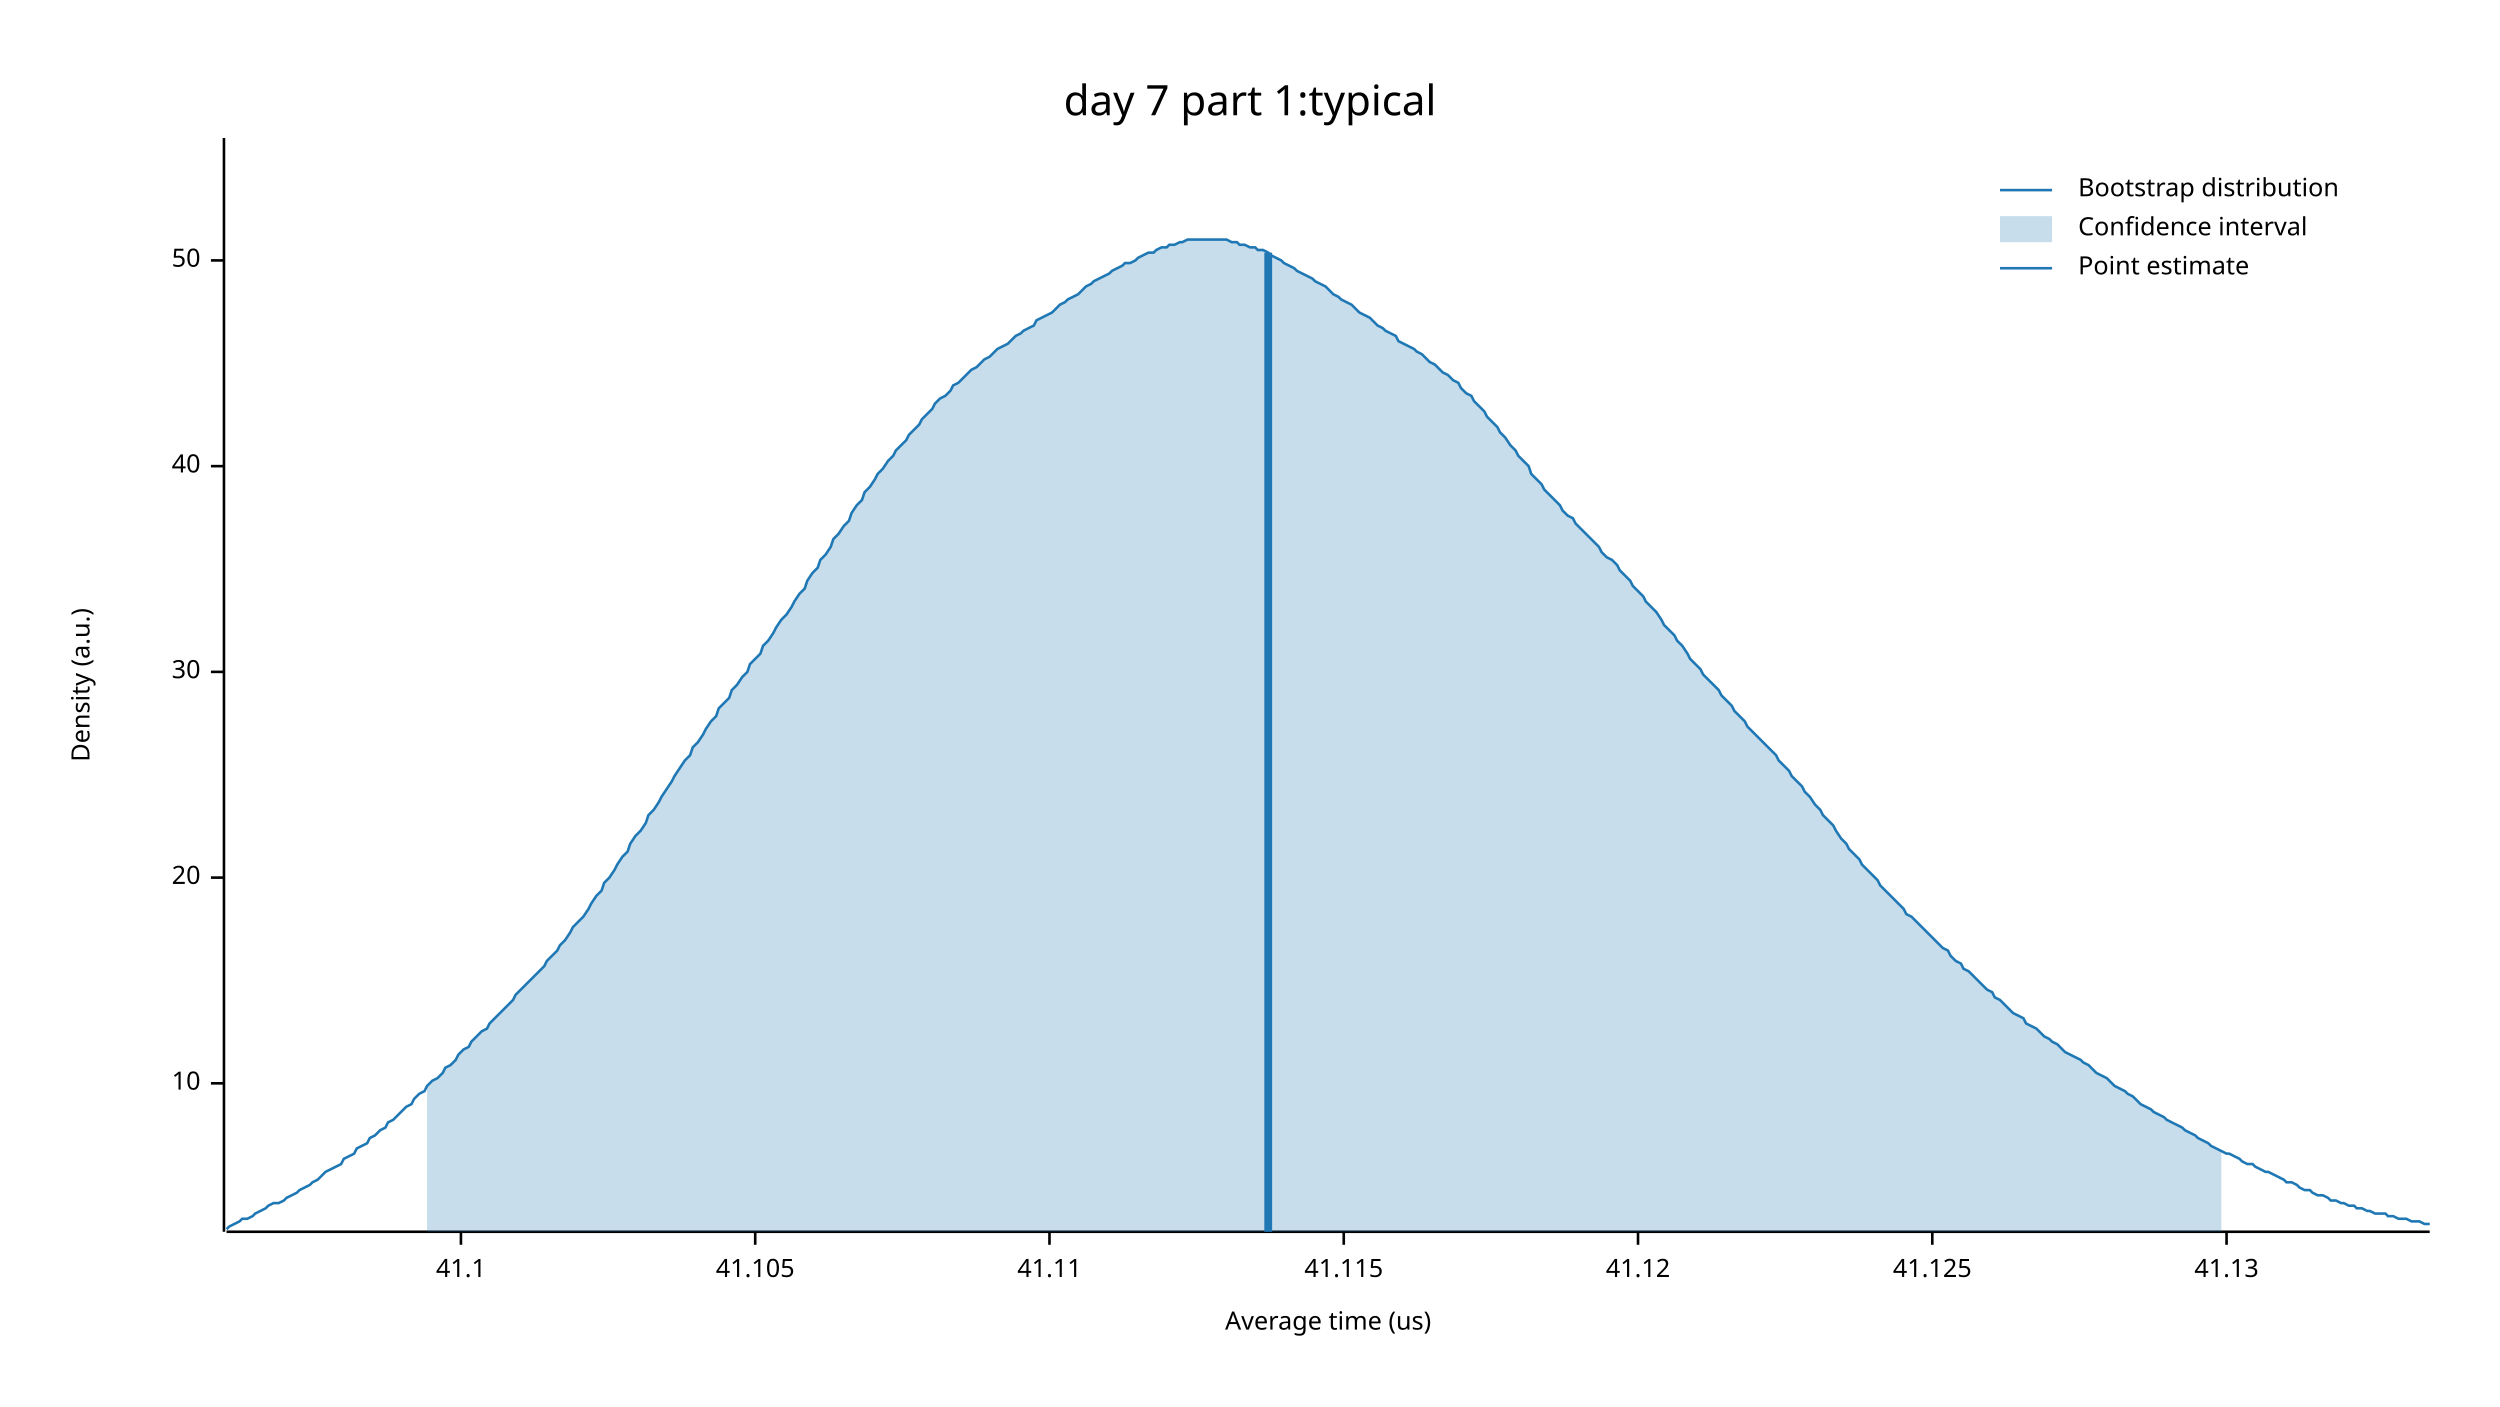
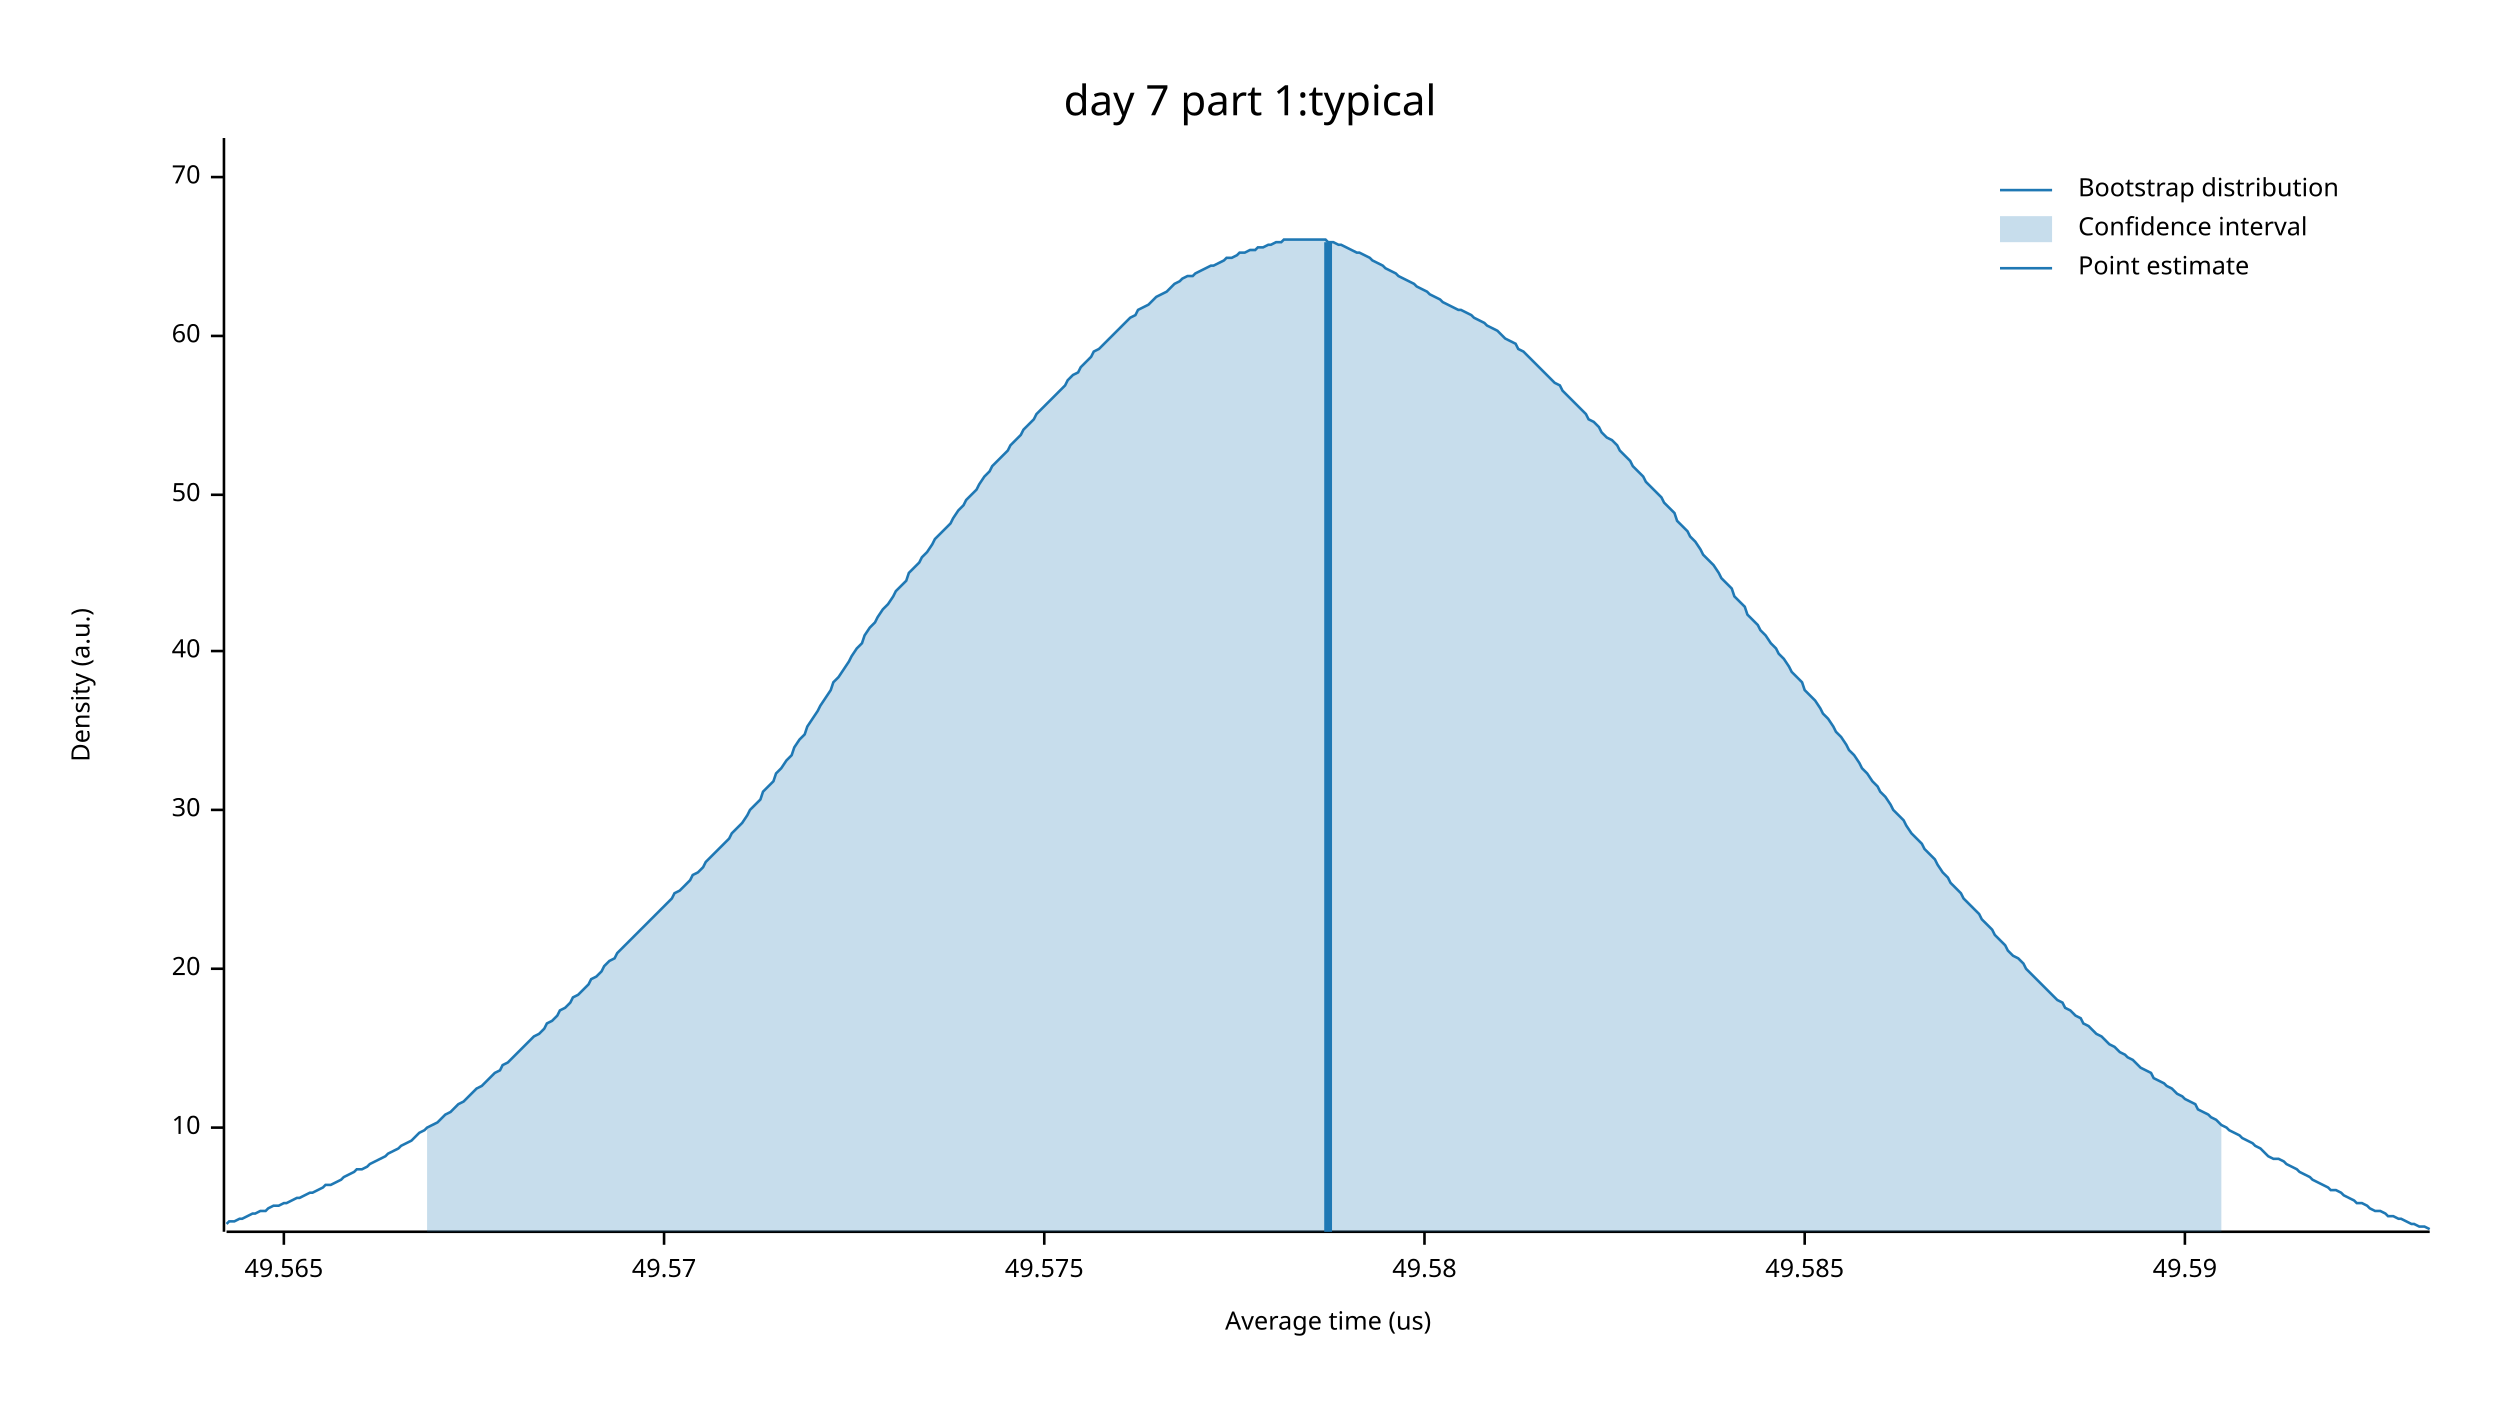
<svg xmlns="http://www.w3.org/2000/svg" width="960" height="540" viewBox="0 0 960 540">
  <text x="480" y="32" dy="0.76em" text-anchor="middle" font-family="sans-serif" font-size="16.129" opacity="1" fill="#000000">
day 7 part 1:typical
</text>
  <text x="27" y="263" dy="0.76em" text-anchor="middle" font-family="sans-serif" font-size="9.677" opacity="1" fill="#000000" transform="rotate(270, 27, 263)">
Density (a.u.)
</text>
  <text x="510" y="513" dy="-0.5ex" text-anchor="middle" font-family="sans-serif" font-size="9.677" opacity="1" fill="#000000">
Average time (us)
</text>
  <polyline fill="none" opacity="1" stroke="#000000" stroke-width="1" points="86,53 86,473 " />
-   <text x="77" y="416" dy="0.5ex" text-anchor="end" font-family="sans-serif" font-size="9.677" opacity="1" fill="#000000">
+   <text x="77" y="433" dy="0.5ex" text-anchor="end" font-family="sans-serif" font-size="9.677" opacity="1" fill="#000000">
10
</text>
-   <polyline fill="none" opacity="1" stroke="#000000" stroke-width="1" points="81,416 86,416 " />
-   <text x="77" y="337" dy="0.5ex" text-anchor="end" font-family="sans-serif" font-size="9.677" opacity="1" fill="#000000">
+   <polyline fill="none" opacity="1" stroke="#000000" stroke-width="1" points="81,433 86,433 " />
+   <text x="77" y="372" dy="0.5ex" text-anchor="end" font-family="sans-serif" font-size="9.677" opacity="1" fill="#000000">
20
</text>
-   <polyline fill="none" opacity="1" stroke="#000000" stroke-width="1" points="81,337 86,337 " />
-   <text x="77" y="258" dy="0.5ex" text-anchor="end" font-family="sans-serif" font-size="9.677" opacity="1" fill="#000000">
+   <polyline fill="none" opacity="1" stroke="#000000" stroke-width="1" points="81,372 86,372 " />
+   <text x="77" y="311" dy="0.5ex" text-anchor="end" font-family="sans-serif" font-size="9.677" opacity="1" fill="#000000">
30
</text>
-   <polyline fill="none" opacity="1" stroke="#000000" stroke-width="1" points="81,258 86,258 " />
-   <text x="77" y="179" dy="0.5ex" text-anchor="end" font-family="sans-serif" font-size="9.677" opacity="1" fill="#000000">
+   <polyline fill="none" opacity="1" stroke="#000000" stroke-width="1" points="81,311 86,311 " />
+   <text x="77" y="250" dy="0.5ex" text-anchor="end" font-family="sans-serif" font-size="9.677" opacity="1" fill="#000000">
40
</text>
-   <polyline fill="none" opacity="1" stroke="#000000" stroke-width="1" points="81,179 86,179 " />
-   <text x="77" y="100" dy="0.5ex" text-anchor="end" font-family="sans-serif" font-size="9.677" opacity="1" fill="#000000">
+   <polyline fill="none" opacity="1" stroke="#000000" stroke-width="1" points="81,250 86,250 " />
+   <text x="77" y="190" dy="0.5ex" text-anchor="end" font-family="sans-serif" font-size="9.677" opacity="1" fill="#000000">
50
</text>
-   <polyline fill="none" opacity="1" stroke="#000000" stroke-width="1" points="81,100 86,100 " />
+   <polyline fill="none" opacity="1" stroke="#000000" stroke-width="1" points="81,190 86,190 " />
+   <text x="77" y="129" dy="0.5ex" text-anchor="end" font-family="sans-serif" font-size="9.677" opacity="1" fill="#000000">
+ 60
+ </text>
+   <polyline fill="none" opacity="1" stroke="#000000" stroke-width="1" points="81,129 86,129 " />
+   <text x="77" y="68" dy="0.5ex" text-anchor="end" font-family="sans-serif" font-size="9.677" opacity="1" fill="#000000">
+ 70
+ </text>
+   <polyline fill="none" opacity="1" stroke="#000000" stroke-width="1" points="81,68 86,68 " />
  <polyline fill="none" opacity="1" stroke="#000000" stroke-width="1" points="87,473 933,473 " />
-   <text x="177" y="483" dy="0.76em" text-anchor="middle" font-family="sans-serif" font-size="9.677" opacity="1" fill="#000000">
- 41.1
+   <text x="109" y="483" dy="0.76em" text-anchor="middle" font-family="sans-serif" font-size="9.677" opacity="1" fill="#000000">
+ 49.565
</text>
-   <polyline fill="none" opacity="1" stroke="#000000" stroke-width="1" points="177,473 177,478 " />
-   <text x="290" y="483" dy="0.76em" text-anchor="middle" font-family="sans-serif" font-size="9.677" opacity="1" fill="#000000">
- 41.105
+   <polyline fill="none" opacity="1" stroke="#000000" stroke-width="1" points="109,473 109,478 " />
+   <text x="255" y="483" dy="0.76em" text-anchor="middle" font-family="sans-serif" font-size="9.677" opacity="1" fill="#000000">
+ 49.57
</text>
-   <polyline fill="none" opacity="1" stroke="#000000" stroke-width="1" points="290,473 290,478 " />
-   <text x="403" y="483" dy="0.76em" text-anchor="middle" font-family="sans-serif" font-size="9.677" opacity="1" fill="#000000">
- 41.11
+   <polyline fill="none" opacity="1" stroke="#000000" stroke-width="1" points="255,473 255,478 " />
+   <text x="401" y="483" dy="0.76em" text-anchor="middle" font-family="sans-serif" font-size="9.677" opacity="1" fill="#000000">
+ 49.575
</text>
-   <polyline fill="none" opacity="1" stroke="#000000" stroke-width="1" points="403,473 403,478 " />
-   <text x="516" y="483" dy="0.76em" text-anchor="middle" font-family="sans-serif" font-size="9.677" opacity="1" fill="#000000">
- 41.115
+   <polyline fill="none" opacity="1" stroke="#000000" stroke-width="1" points="401,473 401,478 " />
+   <text x="547" y="483" dy="0.76em" text-anchor="middle" font-family="sans-serif" font-size="9.677" opacity="1" fill="#000000">
+ 49.58
</text>
-   <polyline fill="none" opacity="1" stroke="#000000" stroke-width="1" points="516,473 516,478 " />
-   <text x="629" y="483" dy="0.76em" text-anchor="middle" font-family="sans-serif" font-size="9.677" opacity="1" fill="#000000">
- 41.12
+   <polyline fill="none" opacity="1" stroke="#000000" stroke-width="1" points="547,473 547,478 " />
+   <text x="693" y="483" dy="0.76em" text-anchor="middle" font-family="sans-serif" font-size="9.677" opacity="1" fill="#000000">
+ 49.585
</text>
-   <polyline fill="none" opacity="1" stroke="#000000" stroke-width="1" points="629,473 629,478 " />
-   <text x="742" y="483" dy="0.76em" text-anchor="middle" font-family="sans-serif" font-size="9.677" opacity="1" fill="#000000">
- 41.125
+   <polyline fill="none" opacity="1" stroke="#000000" stroke-width="1" points="693,473 693,478 " />
+   <text x="839" y="483" dy="0.76em" text-anchor="middle" font-family="sans-serif" font-size="9.677" opacity="1" fill="#000000">
+ 49.59
</text>
-   <polyline fill="none" opacity="1" stroke="#000000" stroke-width="1" points="742,473 742,478 " />
-   <text x="855" y="483" dy="0.76em" text-anchor="middle" font-family="sans-serif" font-size="9.677" opacity="1" fill="#000000">
- 41.13
- </text>
-   <polyline fill="none" opacity="1" stroke="#000000" stroke-width="1" points="855,473 855,478 " />
-   <polyline fill="none" opacity="1" stroke="#1F78B4" stroke-width="1" points="87,472 88,471 90,470 92,469 93,468 95,468 97,467 98,466 100,465 102,464 103,463 105,462 107,462 109,461 110,460 112,459 114,458 115,457 117,456 119,455 120,454 122,453 124,451 125,450 127,449 129,448 131,447 132,445 134,444 136,443 137,441 139,440 141,439 142,437 144,436 146,434 148,433 149,431 151,430 153,428 154,427 156,425 158,424 159,422 161,420 163,419 164,417 166,415 168,414 170,412 171,410 173,409 175,407 176,405 178,403 180,402 181,400 183,398 185,396 187,395 188,393 190,391 192,389 193,388 195,386 197,384 198,382 200,380 202,378 203,377 205,375 207,373 209,371 210,369 212,367 214,365 215,363 217,361 219,358 220,356 222,354 224,352 226,349 227,347 229,344 231,342 232,339 234,337 236,334 237,332 239,329 241,327 242,324 244,321 246,319 248,316 249,313 251,311 253,308 254,306 256,303 258,300 259,298 261,295 263,292 265,290 266,287 268,285 270,282 271,280 273,277 275,275 276,272 278,270 280,268 281,265 283,263 285,260 287,258 288,255 290,253 292,251 293,248 295,246 297,243 298,241 300,238 302,236 304,233 305,231 307,228 309,226 310,223 312,220 314,218 315,215 317,213 319,210 320,207 322,205 324,202 326,200 327,197 329,194 331,192 332,189 334,187 336,184 337,182 339,180 341,177 343,175 344,173 346,171 348,169 349,167 351,165 353,163 354,161 356,159 358,157 359,155 361,153 363,152 365,150 366,148 368,147 370,145 371,144 373,142 375,141 376,140 378,138 380,137 381,136 383,134 385,133 387,132 388,131 390,129 392,128 393,127 395,126 397,125 398,123 400,122 402,121 404,120 405,119 407,117 409,116 410,115 412,114 414,113 415,112 417,110 419,109 420,108 422,107 424,106 426,105 427,104 429,103 431,102 432,101 434,101 436,100 437,99 439,98 441,97 443,97 444,96 446,95 448,95 449,94 451,94 453,93 454,93 456,92 458,92 459,92 461,92 463,92 465,92 466,92 468,92 470,92 471,92 473,93 475,93 476,94 478,94 480,95 482,95 483,96 485,96 487,97 488,98 490,99 492,100 493,101 495,102 497,103 498,104 500,105 502,106 504,107 505,108 507,109 509,110 510,111 512,113 514,114 515,115 517,116 519,117 521,119 522,120 524,121 526,122 527,123 529,125 531,126 532,127 534,128 536,129 537,131 539,132 541,133 543,134 544,135 546,136 548,138 549,139 551,140 553,142 554,143 556,144 558,146 560,147 561,149 563,151 565,152 566,154 568,156 570,158 571,160 573,162 575,164 576,166 578,168 580,171 582,173 583,175 585,177 587,179 588,182 590,184 592,186 593,188 595,190 597,192 599,194 600,196 602,198 604,199 605,201 607,203 609,205 610,206 612,208 614,210 615,212 617,214 619,215 621,217 622,219 624,221 626,223 627,225 629,227 631,229 632,231 634,233 636,235 638,238 639,240 641,242 643,244 644,246 646,248 648,251 649,253 651,255 653,257 654,259 656,261 658,263 660,265 661,267 663,269 665,271 666,273 668,275 670,277 671,279 673,281 675,283 676,284 678,286 680,288 682,290 683,292 685,294 687,296 688,298 690,300 692,302 693,304 695,306 697,309 699,311 700,313 702,315 704,317 705,319 707,322 709,324 710,326 712,328 714,330 715,332 717,334 719,336 721,338 722,340 724,342 726,344 727,345 729,347 731,349 732,351 734,352 736,354 738,356 739,357 741,359 743,361 744,362 746,364 748,365 749,367 751,369 753,370 754,372 756,373 758,375 760,377 761,378 763,380 765,381 766,383 768,384 770,386 771,387 773,389 775,390 777,391 778,393 780,394 782,395 783,396 785,398 787,399 788,400 790,401 792,403 793,404 795,405 797,406 799,407 800,408 802,409 804,411 805,412 807,413 809,414 810,415 812,417 814,418 816,419 817,420 819,421 821,423 822,424 824,425 826,426 827,427 829,428 831,429 832,430 834,431 836,432 838,433 839,434 841,435 843,436 844,437 846,438 848,439 849,440 851,441 853,442 855,443 856,443 858,444 860,445 861,446 863,447 865,447 866,448 868,449 870,450 871,450 873,451 875,452 877,453 878,454 880,454 882,455 883,456 885,457 887,457 888,458 890,459 892,459 894,460 895,461 897,461 899,462 900,462 902,463 904,463 905,464 907,464 909,465 910,465 912,466 914,466 916,466 917,467 919,467 921,468 922,468 924,468 926,469 927,469 929,469 931,470 933,470 " />
-   <polygon opacity="0.25" fill="#1F78B4" points="164,417 166,415 168,414 170,412 171,410 173,409 175,407 176,405 178,403 180,402 181,400 183,398 185,396 187,395 188,393 190,391 192,389 193,388 195,386 197,384 198,382 200,380 202,378 203,377 205,375 207,373 209,371 210,369 212,367 214,365 215,363 217,361 219,358 220,356 222,354 224,352 226,349 227,347 229,344 231,342 232,339 234,337 236,334 237,332 239,329 241,327 242,324 244,321 246,319 248,316 249,313 251,311 253,308 254,306 256,303 258,300 259,298 261,295 263,292 265,290 266,287 268,285 270,282 271,280 273,277 275,275 276,272 278,270 280,268 281,265 283,263 285,260 287,258 288,255 290,253 292,251 293,248 295,246 297,243 298,241 300,238 302,236 304,233 305,231 307,228 309,226 310,223 312,220 314,218 315,215 317,213 319,210 320,207 322,205 324,202 326,200 327,197 329,194 331,192 332,189 334,187 336,184 337,182 339,180 341,177 343,175 344,173 346,171 348,169 349,167 351,165 353,163 354,161 356,159 358,157 359,155 361,153 363,152 365,150 366,148 368,147 370,145 371,144 373,142 375,141 376,140 378,138 380,137 381,136 383,134 385,133 387,132 388,131 390,129 392,128 393,127 395,126 397,125 398,123 400,122 402,121 404,120 405,119 407,117 409,116 410,115 412,114 414,113 415,112 417,110 419,109 420,108 422,107 424,106 426,105 427,104 429,103 431,102 432,101 434,101 436,100 437,99 439,98 441,97 443,97 444,96 446,95 448,95 449,94 451,94 453,93 454,93 456,92 458,92 459,92 461,92 463,92 465,92 466,92 468,92 470,92 471,92 473,93 475,93 476,94 478,94 480,95 482,95 483,96 485,96 487,97 488,98 490,99 492,100 493,101 495,102 497,103 498,104 500,105 502,106 504,107 505,108 507,109 509,110 510,111 512,113 514,114 515,115 517,116 519,117 521,119 522,120 524,121 526,122 527,123 529,125 531,126 532,127 534,128 536,129 537,131 539,132 541,133 543,134 544,135 546,136 548,138 549,139 551,140 553,142 554,143 556,144 558,146 560,147 561,149 563,151 565,152 566,154 568,156 570,158 571,160 573,162 575,164 576,166 578,168 580,171 582,173 583,175 585,177 587,179 588,182 590,184 592,186 593,188 595,190 597,192 599,194 600,196 602,198 604,199 605,201 607,203 609,205 610,206 612,208 614,210 615,212 617,214 619,215 621,217 622,219 624,221 626,223 627,225 629,227 631,229 632,231 634,233 636,235 638,238 639,240 641,242 643,244 644,246 646,248 648,251 649,253 651,255 653,257 654,259 656,261 658,263 660,265 661,267 663,269 665,271 666,273 668,275 670,277 671,279 673,281 675,283 676,284 678,286 680,288 682,290 683,292 685,294 687,296 688,298 690,300 692,302 693,304 695,306 697,309 699,311 700,313 702,315 704,317 705,319 707,322 709,324 710,326 712,328 714,330 715,332 717,334 719,336 721,338 722,340 724,342 726,344 727,345 729,347 731,349 732,351 734,352 736,354 738,356 739,357 741,359 743,361 744,362 746,364 748,365 749,367 751,369 753,370 754,372 756,373 758,375 760,377 761,378 763,380 765,381 766,383 768,384 770,386 771,387 773,389 775,390 777,391 778,393 780,394 782,395 783,396 785,398 787,399 788,400 790,401 792,403 793,404 795,405 797,406 799,407 800,408 802,409 804,411 805,412 807,413 809,414 810,415 812,417 814,418 816,419 817,420 819,421 821,423 822,424 824,425 826,426 827,427 829,428 831,429 832,430 834,431 836,432 838,433 839,434 841,435 843,436 844,437 846,438 848,439 849,440 851,441 853,442 853,473 164,473 " />
-   <polyline fill="none" opacity="1" stroke="#1F78B4" stroke-width="3" points="487,473 487,97 " />
+   <polyline fill="none" opacity="1" stroke="#000000" stroke-width="1" points="839,473 839,478 " />
+   <polyline fill="none" opacity="1" stroke="#1F78B4" stroke-width="1" points="87,470 88,469 90,469 92,468 93,468 95,467 97,466 98,466 100,465 102,465 103,464 105,463 107,463 109,462 110,462 112,461 114,460 115,460 117,459 119,458 120,458 122,457 124,456 125,455 127,455 129,454 131,453 132,452 134,451 136,450 137,449 139,449 141,448 142,447 144,446 146,445 148,444 149,443 151,442 153,441 154,440 156,439 158,438 159,437 161,435 163,434 164,433 166,432 168,431 170,429 171,428 173,427 175,425 176,424 178,423 180,421 181,420 183,418 185,417 187,415 188,414 190,412 192,411 193,409 195,408 197,406 198,405 200,403 202,401 203,400 205,398 207,397 209,395 210,393 212,392 214,390 215,388 217,387 219,385 220,383 222,382 224,380 226,378 227,376 229,375 231,373 232,371 234,369 236,368 237,366 239,364 241,362 242,361 244,359 246,357 248,355 249,354 251,352 253,350 254,349 256,347 258,345 259,343 261,342 263,340 265,338 266,336 268,335 270,333 271,331 273,329 275,327 276,326 278,324 280,322 281,320 283,318 285,316 287,313 288,311 290,309 292,307 293,304 295,302 297,300 298,297 300,295 302,292 304,290 305,287 307,284 309,282 310,279 312,276 314,273 315,271 317,268 319,265 320,262 322,260 324,257 326,254 327,252 329,249 331,247 332,244 334,241 336,239 337,237 339,234 341,232 343,229 344,227 346,225 348,223 349,220 351,218 353,216 354,214 356,212 358,209 359,207 361,205 363,203 365,201 366,199 368,196 370,194 371,192 373,190 375,188 376,186 378,183 380,181 381,179 383,177 385,175 387,173 388,171 390,169 392,167 393,165 395,163 397,161 398,159 400,157 402,155 404,153 405,152 407,150 409,148 410,146 412,144 414,143 415,141 417,139 419,137 420,135 422,134 424,132 426,130 427,129 429,127 431,125 432,124 434,122 436,121 437,119 439,118 441,117 443,115 444,114 446,113 448,112 449,111 451,109 453,108 454,107 456,106 458,106 459,105 461,104 463,103 465,102 466,102 468,101 470,100 471,99 473,99 475,98 476,97 478,97 480,96 482,96 483,95 485,95 487,94 488,94 490,93 492,93 493,92 495,92 497,92 498,92 500,92 502,92 504,92 505,92 507,92 509,92 510,93 512,93 514,94 515,94 517,95 519,96 521,97 522,97 524,98 526,99 527,100 529,101 531,102 532,103 534,104 536,105 537,106 539,107 541,108 543,109 544,110 546,111 548,112 549,113 551,114 553,115 554,116 556,117 558,118 560,119 561,119 563,120 565,121 566,122 568,123 570,124 571,125 573,126 575,127 576,128 578,130 580,131 582,132 583,134 585,135 587,137 588,138 590,140 592,142 593,143 595,145 597,147 599,148 600,150 602,152 604,154 605,155 607,157 609,159 610,161 612,162 614,164 615,166 617,168 619,169 621,171 622,173 624,175 626,177 627,179 629,181 631,183 632,185 634,187 636,189 638,191 639,193 641,195 643,197 644,200 646,202 648,204 649,206 651,208 653,211 654,213 656,215 658,217 660,220 661,222 663,224 665,226 666,229 668,231 670,233 671,236 673,238 675,240 676,242 678,244 680,247 682,249 683,251 685,253 687,256 688,258 690,260 692,262 693,265 695,267 697,269 699,272 700,274 702,276 704,279 705,281 707,283 709,286 710,288 712,290 714,293 715,295 717,297 719,300 721,302 722,304 724,306 726,309 727,311 729,313 731,315 732,317 734,320 736,322 738,324 739,326 741,328 743,330 744,332 746,335 748,337 749,339 751,341 753,343 754,345 756,347 758,349 760,351 761,353 763,355 765,357 766,359 768,361 770,363 771,365 773,367 775,368 777,370 778,372 780,374 782,376 783,377 785,379 787,381 788,382 790,384 792,385 793,387 795,388 797,390 799,391 800,393 802,394 804,396 805,397 807,398 809,400 810,401 812,402 814,404 816,405 817,406 819,407 821,409 822,410 824,411 826,412 827,414 829,415 831,416 832,417 834,418 836,420 838,421 839,422 841,423 843,424 844,426 846,427 848,428 849,429 851,430 853,432 855,433 856,434 858,435 860,436 861,437 863,438 865,439 866,440 868,441 870,443 871,444 873,445 875,445 877,446 878,447 880,448 882,449 883,450 885,451 887,452 888,453 890,454 892,455 894,456 895,457 897,457 899,458 900,459 902,460 904,461 905,462 907,462 909,463 910,464 912,465 914,465 916,466 917,467 919,467 921,468 922,468 924,469 926,470 927,470 929,471 931,471 933,472 " />
+   <polygon opacity="0.25" fill="#1F78B4" points="164,433 166,432 168,431 170,429 171,428 173,427 175,425 176,424 178,423 180,421 181,420 183,418 185,417 187,415 188,414 190,412 192,411 193,409 195,408 197,406 198,405 200,403 202,401 203,400 205,398 207,397 209,395 210,393 212,392 214,390 215,388 217,387 219,385 220,383 222,382 224,380 226,378 227,376 229,375 231,373 232,371 234,369 236,368 237,366 239,364 241,362 242,361 244,359 246,357 248,355 249,354 251,352 253,350 254,349 256,347 258,345 259,343 261,342 263,340 265,338 266,336 268,335 270,333 271,331 273,329 275,327 276,326 278,324 280,322 281,320 283,318 285,316 287,313 288,311 290,309 292,307 293,304 295,302 297,300 298,297 300,295 302,292 304,290 305,287 307,284 309,282 310,279 312,276 314,273 315,271 317,268 319,265 320,262 322,260 324,257 326,254 327,252 329,249 331,247 332,244 334,241 336,239 337,237 339,234 341,232 343,229 344,227 346,225 348,223 349,220 351,218 353,216 354,214 356,212 358,209 359,207 361,205 363,203 365,201 366,199 368,196 370,194 371,192 373,190 375,188 376,186 378,183 380,181 381,179 383,177 385,175 387,173 388,171 390,169 392,167 393,165 395,163 397,161 398,159 400,157 402,155 404,153 405,152 407,150 409,148 410,146 412,144 414,143 415,141 417,139 419,137 420,135 422,134 424,132 426,130 427,129 429,127 431,125 432,124 434,122 436,121 437,119 439,118 441,117 443,115 444,114 446,113 448,112 449,111 451,109 453,108 454,107 456,106 458,106 459,105 461,104 463,103 465,102 466,102 468,101 470,100 471,99 473,99 475,98 476,97 478,97 480,96 482,96 483,95 485,95 487,94 488,94 490,93 492,93 493,92 495,92 497,92 498,92 500,92 502,92 504,92 505,92 507,92 509,92 510,93 512,93 514,94 515,94 517,95 519,96 521,97 522,97 524,98 526,99 527,100 529,101 531,102 532,103 534,104 536,105 537,106 539,107 541,108 543,109 544,110 546,111 548,112 549,113 551,114 553,115 554,116 556,117 558,118 560,119 561,119 563,120 565,121 566,122 568,123 570,124 571,125 573,126 575,127 576,128 578,130 580,131 582,132 583,134 585,135 587,137 588,138 590,140 592,142 593,143 595,145 597,147 599,148 600,150 602,152 604,154 605,155 607,157 609,159 610,161 612,162 614,164 615,166 617,168 619,169 621,171 622,173 624,175 626,177 627,179 629,181 631,183 632,185 634,187 636,189 638,191 639,193 641,195 643,197 644,200 646,202 648,204 649,206 651,208 653,211 654,213 656,215 658,217 660,220 661,222 663,224 665,226 666,229 668,231 670,233 671,236 673,238 675,240 676,242 678,244 680,247 682,249 683,251 685,253 687,256 688,258 690,260 692,262 693,265 695,267 697,269 699,272 700,274 702,276 704,279 705,281 707,283 709,286 710,288 712,290 714,293 715,295 717,297 719,300 721,302 722,304 724,306 726,309 727,311 729,313 731,315 732,317 734,320 736,322 738,324 739,326 741,328 743,330 744,332 746,335 748,337 749,339 751,341 753,343 754,345 756,347 758,349 760,351 761,353 763,355 765,357 766,359 768,361 770,363 771,365 773,367 775,368 777,370 778,372 780,374 782,376 783,377 785,379 787,381 788,382 790,384 792,385 793,387 795,388 797,390 799,391 800,393 802,394 804,396 805,397 807,398 809,400 810,401 812,402 814,404 816,405 817,406 819,407 821,409 822,410 824,411 826,412 827,414 829,415 831,416 832,417 834,418 836,420 838,421 839,422 841,423 843,424 844,426 846,427 848,428 849,429 851,430 853,432 853,473 164,473 " />
+   <polyline fill="none" opacity="1" stroke="#1F78B4" stroke-width="3" points="510,473 510,93 " />
  <text x="798" y="68" dy="0.76em" text-anchor="start" font-family="sans-serif" font-size="9.677" opacity="1" fill="#000000">
Bootstrap distribution
</text>
  <text x="798" y="83" dy="0.76em" text-anchor="start" font-family="sans-serif" font-size="9.677" opacity="1" fill="#000000">
Confidence interval
</text>
  <text x="798" y="98" dy="0.76em" text-anchor="start" font-family="sans-serif" font-size="9.677" opacity="1" fill="#000000">
Point estimate
</text>
  <polyline fill="none" opacity="1" stroke="#1F78B4" stroke-width="1" points="768,73 788,73 " />
  <rect x="768" y="83" width="20" height="10" opacity="0.25" fill="#1F78B4" stroke="none" />
  <polyline fill="none" opacity="1" stroke="#1F78B4" stroke-width="1" points="768,103 788,103 " />
</svg>
